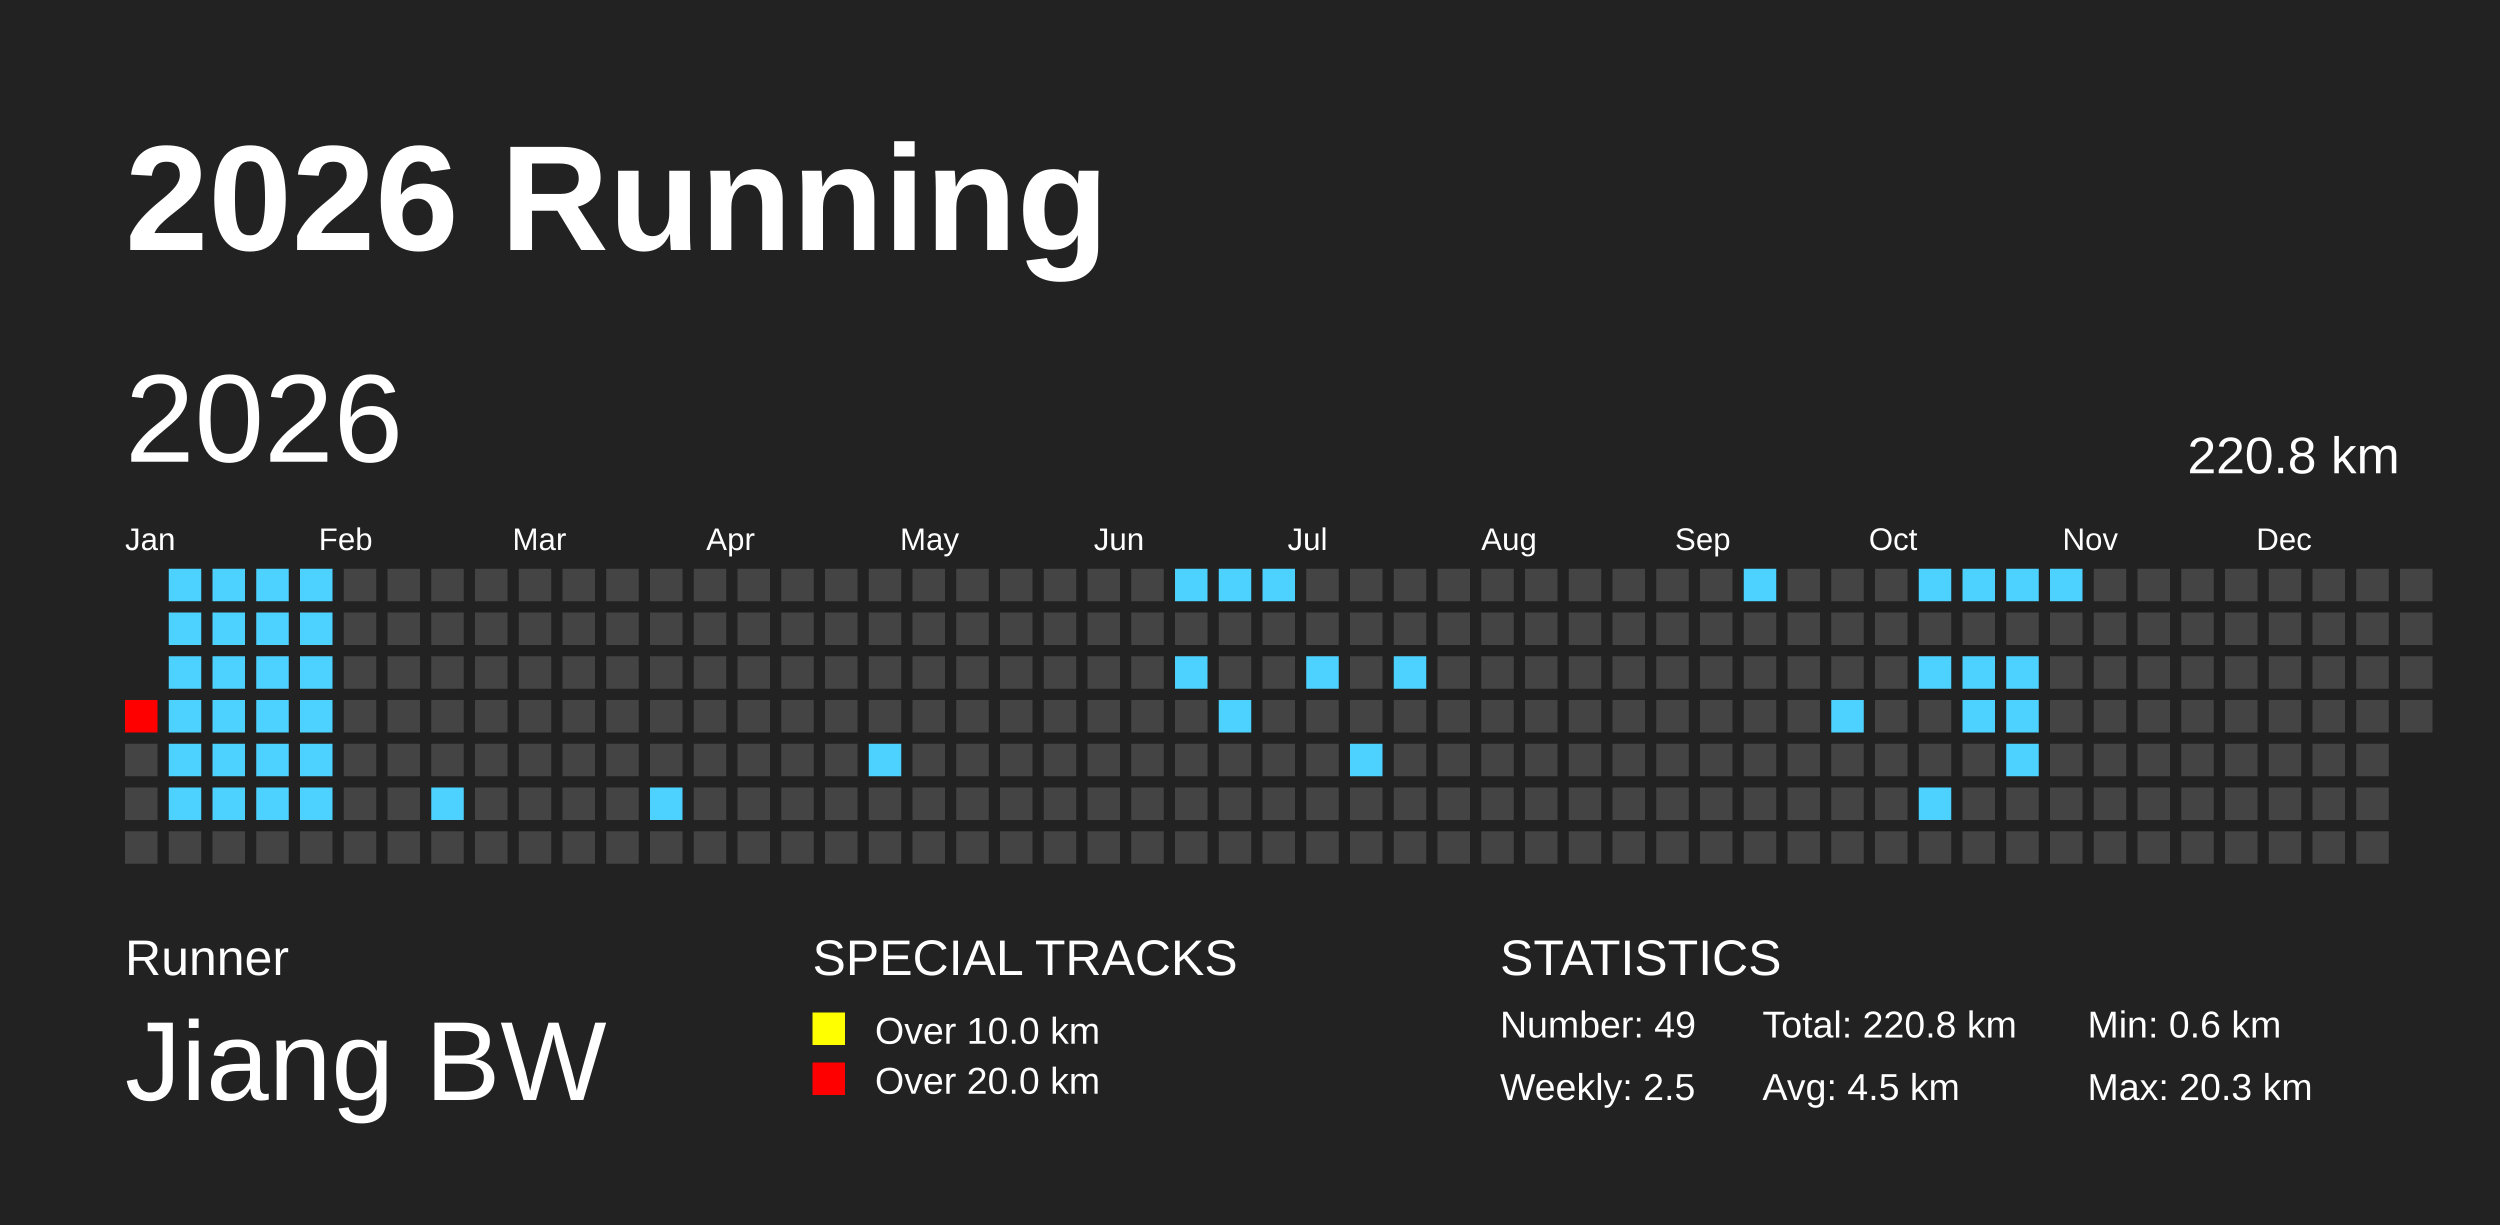
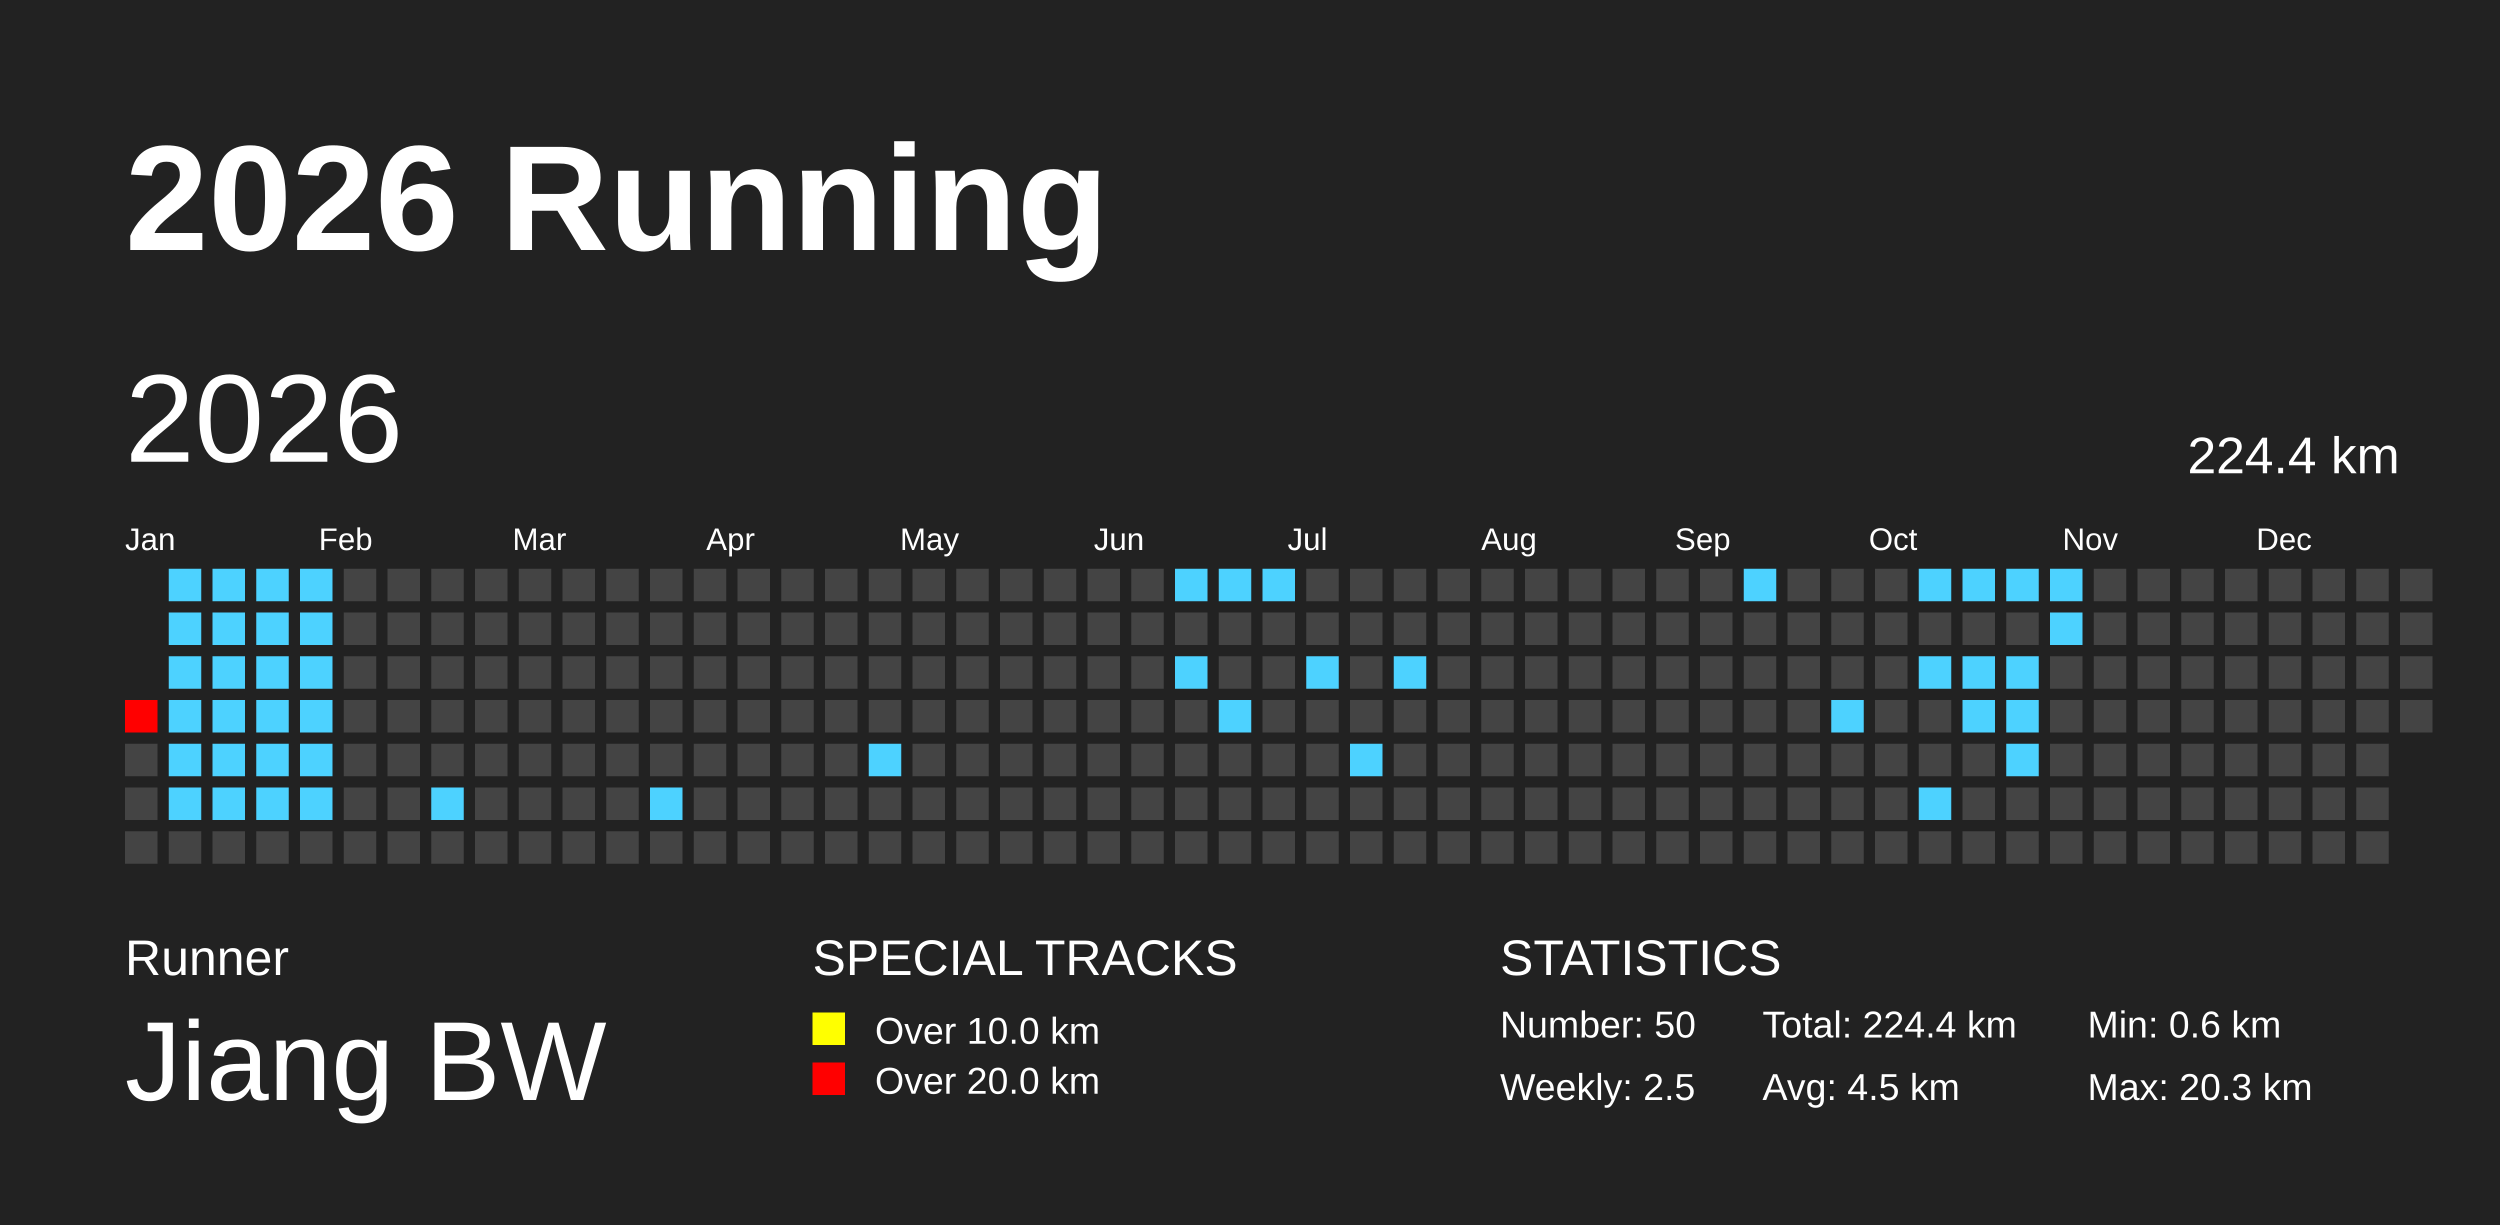
<svg xmlns="http://www.w3.org/2000/svg" baseProfile="full" height="98mm" version="1.1" viewBox="0,0,200,98" width="200mm">
  <defs />
  <rect fill="#222222" height="98" width="200" x="0" y="0" />
  <text fill="#FFFFFF" style="font-size:12px; font-family:Arial; font-weight:bold;" x="10" y="20">2026 Running</text>
  <text fill="#FFFFFF" style="font-size:4px; font-family:Arial" x="10" y="78">Runner</text>
  <text fill="#FFFFFF" style="font-size:9px; font-family:Arial" x="10" y="88">Jiang BW</text>
  <text fill="#FFFFFF" style="font-size:4px; font-family:Arial" x="65" y="78">SPECIAL TRACKS</text>
  <rect fill="yellow" height="2.6" width="2.6" x="65" y="81" />
  <text fill="#FFFFFF" style="font-size:3px; font-family:Arial" x="70" y="83.5">Over 10.0 km</text>
  <rect fill="red" height="2.6" width="2.6" x="65" y="85" />
  <text fill="#FFFFFF" style="font-size:3px; font-family:Arial" x="70" y="87.5">Over 20.0 km</text>
  <text fill="#FFFFFF" style="font-size:4px; font-family:Arial" x="120" y="78">STATISTICS</text>
-   <text fill="#FFFFFF" style="font-size:3px; font-family:Arial" x="120" y="83">Number: 49</text>
+   <text fill="#FFFFFF" style="font-size:3px; font-family:Arial" x="120" y="83">Number: 50</text>
  <text fill="#FFFFFF" style="font-size:3px; font-family:Arial" x="120" y="88">Weekly: 2.5</text>
-   <text fill="#FFFFFF" style="font-size:3px; font-family:Arial" x="141" y="83">Total: 220.8 km</text>
+   <text fill="#FFFFFF" style="font-size:3px; font-family:Arial" x="141" y="83">Total: 224.4 km</text>
  <text fill="#FFFFFF" style="font-size:3px; font-family:Arial" x="141" y="88">Avg: 4.5 km</text>
  <text fill="#FFFFFF" style="font-size:3px; font-family:Arial" x="167" y="83">Min: 0.6 km</text>
  <text fill="#FFFFFF" style="font-size:3px; font-family:Arial" x="167" y="88">Max: 20.3 km</text>
  <text dominant-baseline="hanging" fill="#FFFFFF" style="font-size:10.0px; font-family:Arial;" x="10" y="30">2026</text>
-   <text dominant-baseline="hanging" fill="#FFFFFF" style="font-size:4.125px; font-family:Arial;" x="175" y="35">220.8 km</text>
+   <text dominant-baseline="hanging" fill="#FFFFFF" style="font-size:4.125px; font-family:Arial;" x="175" y="35">224.4 km</text>
  <text fill="#FFFFFF" style="font-size:2.5px; font-family:Arial" x="10.0" y="44">Jan</text>
  <text fill="#FFFFFF" style="font-size:2.5px; font-family:Arial" x="25.5" y="44">Feb</text>
  <text fill="#FFFFFF" style="font-size:2.5px; font-family:Arial" x="41.0" y="44">Mar</text>
  <text fill="#FFFFFF" style="font-size:2.5px; font-family:Arial" x="56.5" y="44">Apr</text>
  <text fill="#FFFFFF" style="font-size:2.5px; font-family:Arial" x="72.0" y="44">May</text>
  <text fill="#FFFFFF" style="font-size:2.5px; font-family:Arial" x="87.5" y="44">Jun</text>
  <text fill="#FFFFFF" style="font-size:2.5px; font-family:Arial" x="103.0" y="44">Jul</text>
  <text fill="#FFFFFF" style="font-size:2.5px; font-family:Arial" x="118.5" y="44">Aug</text>
  <text fill="#FFFFFF" style="font-size:2.5px; font-family:Arial" x="134.0" y="44">Sep</text>
  <text fill="#FFFFFF" style="font-size:2.5px; font-family:Arial" x="149.5" y="44">Oct</text>
  <text fill="#FFFFFF" style="font-size:2.5px; font-family:Arial" x="165.0" y="44">Nov</text>
  <text fill="#FFFFFF" style="font-size:2.5px; font-family:Arial" x="180.5" y="44">Dec</text>
  <rect fill="red" height="2.6" width="2.6" x="10.0" y="56.0" />
  <rect fill="#444444" height="2.6" width="2.6" x="10.0" y="59.5" />
  <rect fill="#444444" height="2.6" width="2.6" x="10.0" y="63.0" />
  <rect fill="#444444" height="2.6" width="2.6" x="10.0" y="66.5" />
  <rect fill="#4dd2ff" height="2.6" width="2.6" x="13.5" y="45.5" />
  <rect fill="#4dd2ff" height="2.6" width="2.6" x="13.5" y="49.0" />
  <rect fill="#4dd2ff" height="2.6" width="2.6" x="13.5" y="52.5" />
  <rect fill="#4dd2ff" height="2.6" width="2.6" x="13.5" y="56.0" />
  <rect fill="#4dd2ff" height="2.6" width="2.6" x="13.5" y="59.5" />
  <rect fill="#4dd2ff" height="2.6" width="2.6" x="13.5" y="63.0" />
  <rect fill="#444444" height="2.6" width="2.6" x="13.5" y="66.5" />
  <rect fill="#4dd2ff" height="2.6" width="2.6" x="17.0" y="45.5" />
  <rect fill="#4dd2ff" height="2.6" width="2.6" x="17.0" y="49.0" />
  <rect fill="#4dd2ff" height="2.6" width="2.6" x="17.0" y="52.5" />
  <rect fill="#4dd2ff" height="2.6" width="2.6" x="17.0" y="56.0" />
  <rect fill="#4dd2ff" height="2.6" width="2.6" x="17.0" y="59.5" />
  <rect fill="#4dd2ff" height="2.6" width="2.6" x="17.0" y="63.0" />
  <rect fill="#444444" height="2.6" width="2.6" x="17.0" y="66.5" />
  <rect fill="#4dd2ff" height="2.6" width="2.6" x="20.5" y="45.5" />
  <rect fill="#4dd2ff" height="2.6" width="2.6" x="20.5" y="49.0" />
  <rect fill="#4dd2ff" height="2.6" width="2.6" x="20.5" y="52.5" />
  <rect fill="#4dd2ff" height="2.6" width="2.6" x="20.5" y="56.0" />
  <rect fill="#4dd2ff" height="2.6" width="2.6" x="20.5" y="59.5" />
  <rect fill="#4dd2ff" height="2.6" width="2.6" x="20.5" y="63.0" />
  <rect fill="#444444" height="2.6" width="2.6" x="20.5" y="66.5" />
  <rect fill="#4dd2ff" height="2.6" width="2.6" x="24.0" y="45.5" />
  <rect fill="#4dd2ff" height="2.6" width="2.6" x="24.0" y="49.0" />
  <rect fill="#4dd2ff" height="2.6" width="2.6" x="24.0" y="52.5" />
  <rect fill="#4dd2ff" height="2.6" width="2.6" x="24.0" y="56.0" />
  <rect fill="#4dd2ff" height="2.6" width="2.6" x="24.0" y="59.5" />
  <rect fill="#4dd2ff" height="2.6" width="2.6" x="24.0" y="63.0" />
  <rect fill="#444444" height="2.6" width="2.6" x="24.0" y="66.5" />
  <rect fill="#444444" height="2.6" width="2.6" x="27.5" y="45.5" />
  <rect fill="#444444" height="2.6" width="2.6" x="27.5" y="49.0" />
  <rect fill="#444444" height="2.6" width="2.6" x="27.5" y="52.5" />
  <rect fill="#444444" height="2.6" width="2.6" x="27.5" y="56.0" />
  <rect fill="#444444" height="2.6" width="2.6" x="27.5" y="59.5" />
  <rect fill="#444444" height="2.6" width="2.6" x="27.5" y="63.0" />
  <rect fill="#444444" height="2.6" width="2.6" x="27.5" y="66.5" />
  <rect fill="#444444" height="2.6" width="2.6" x="31.0" y="45.5" />
  <rect fill="#444444" height="2.6" width="2.6" x="31.0" y="49.0" />
  <rect fill="#444444" height="2.6" width="2.6" x="31.0" y="52.5" />
  <rect fill="#444444" height="2.6" width="2.6" x="31.0" y="56.0" />
  <rect fill="#444444" height="2.6" width="2.6" x="31.0" y="59.5" />
  <rect fill="#444444" height="2.6" width="2.6" x="31.0" y="63.0" />
  <rect fill="#444444" height="2.6" width="2.6" x="31.0" y="66.5" />
  <rect fill="#444444" height="2.6" width="2.6" x="34.5" y="45.5" />
  <rect fill="#444444" height="2.6" width="2.6" x="34.5" y="49.0" />
  <rect fill="#444444" height="2.6" width="2.6" x="34.5" y="52.5" />
  <rect fill="#444444" height="2.6" width="2.6" x="34.5" y="56.0" />
  <rect fill="#444444" height="2.6" width="2.6" x="34.5" y="59.5" />
  <rect fill="#4dd2ff" height="2.6" width="2.6" x="34.5" y="63.0" />
  <rect fill="#444444" height="2.6" width="2.6" x="34.5" y="66.5" />
  <rect fill="#444444" height="2.6" width="2.6" x="38.0" y="45.5" />
  <rect fill="#444444" height="2.6" width="2.6" x="38.0" y="49.0" />
  <rect fill="#444444" height="2.6" width="2.6" x="38.0" y="52.5" />
  <rect fill="#444444" height="2.6" width="2.6" x="38.0" y="56.0" />
  <rect fill="#444444" height="2.6" width="2.6" x="38.0" y="59.5" />
  <rect fill="#444444" height="2.6" width="2.6" x="38.0" y="63.0" />
  <rect fill="#444444" height="2.6" width="2.6" x="38.0" y="66.5" />
  <rect fill="#444444" height="2.6" width="2.6" x="41.5" y="45.5" />
  <rect fill="#444444" height="2.6" width="2.6" x="41.5" y="49.0" />
  <rect fill="#444444" height="2.6" width="2.6" x="41.5" y="52.5" />
  <rect fill="#444444" height="2.6" width="2.6" x="41.5" y="56.0" />
  <rect fill="#444444" height="2.6" width="2.6" x="41.5" y="59.5" />
  <rect fill="#444444" height="2.6" width="2.6" x="41.5" y="63.0" />
  <rect fill="#444444" height="2.6" width="2.6" x="41.5" y="66.5" />
  <rect fill="#444444" height="2.6" width="2.6" x="45.0" y="45.5" />
  <rect fill="#444444" height="2.6" width="2.6" x="45.0" y="49.0" />
  <rect fill="#444444" height="2.6" width="2.6" x="45.0" y="52.5" />
  <rect fill="#444444" height="2.6" width="2.6" x="45.0" y="56.0" />
  <rect fill="#444444" height="2.6" width="2.6" x="45.0" y="59.5" />
  <rect fill="#444444" height="2.6" width="2.6" x="45.0" y="63.0" />
  <rect fill="#444444" height="2.6" width="2.6" x="45.0" y="66.5" />
  <rect fill="#444444" height="2.6" width="2.6" x="48.5" y="45.5" />
  <rect fill="#444444" height="2.6" width="2.6" x="48.5" y="49.0" />
  <rect fill="#444444" height="2.6" width="2.6" x="48.5" y="52.5" />
  <rect fill="#444444" height="2.6" width="2.6" x="48.5" y="56.0" />
  <rect fill="#444444" height="2.6" width="2.6" x="48.5" y="59.5" />
  <rect fill="#444444" height="2.6" width="2.6" x="48.5" y="63.0" />
  <rect fill="#444444" height="2.6" width="2.6" x="48.5" y="66.5" />
  <rect fill="#444444" height="2.6" width="2.6" x="52.0" y="45.5" />
  <rect fill="#444444" height="2.6" width="2.6" x="52.0" y="49.0" />
  <rect fill="#444444" height="2.6" width="2.6" x="52.0" y="52.5" />
  <rect fill="#444444" height="2.6" width="2.6" x="52.0" y="56.0" />
  <rect fill="#444444" height="2.6" width="2.6" x="52.0" y="59.5" />
  <rect fill="#4dd2ff" height="2.6" width="2.6" x="52.0" y="63.0" />
  <rect fill="#444444" height="2.6" width="2.6" x="52.0" y="66.5" />
  <rect fill="#444444" height="2.6" width="2.6" x="55.5" y="45.5" />
  <rect fill="#444444" height="2.6" width="2.6" x="55.5" y="49.0" />
  <rect fill="#444444" height="2.6" width="2.6" x="55.5" y="52.5" />
  <rect fill="#444444" height="2.6" width="2.6" x="55.5" y="56.0" />
  <rect fill="#444444" height="2.6" width="2.6" x="55.5" y="59.5" />
  <rect fill="#444444" height="2.6" width="2.6" x="55.5" y="63.0" />
  <rect fill="#444444" height="2.6" width="2.6" x="55.5" y="66.5" />
  <rect fill="#444444" height="2.6" width="2.6" x="59.0" y="45.5" />
  <rect fill="#444444" height="2.6" width="2.6" x="59.0" y="49.0" />
  <rect fill="#444444" height="2.6" width="2.6" x="59.0" y="52.5" />
  <rect fill="#444444" height="2.6" width="2.6" x="59.0" y="56.0" />
  <rect fill="#444444" height="2.6" width="2.6" x="59.0" y="59.5" />
  <rect fill="#444444" height="2.6" width="2.6" x="59.0" y="63.0" />
  <rect fill="#444444" height="2.6" width="2.6" x="59.0" y="66.5" />
  <rect fill="#444444" height="2.6" width="2.6" x="62.5" y="45.5" />
  <rect fill="#444444" height="2.6" width="2.6" x="62.5" y="49.0" />
  <rect fill="#444444" height="2.6" width="2.6" x="62.5" y="52.5" />
  <rect fill="#444444" height="2.6" width="2.6" x="62.5" y="56.0" />
  <rect fill="#444444" height="2.6" width="2.6" x="62.5" y="59.5" />
  <rect fill="#444444" height="2.6" width="2.6" x="62.5" y="63.0" />
  <rect fill="#444444" height="2.6" width="2.6" x="62.5" y="66.5" />
  <rect fill="#444444" height="2.6" width="2.6" x="66.0" y="45.5" />
  <rect fill="#444444" height="2.6" width="2.6" x="66.0" y="49.0" />
  <rect fill="#444444" height="2.6" width="2.6" x="66.0" y="52.5" />
  <rect fill="#444444" height="2.6" width="2.6" x="66.0" y="56.0" />
  <rect fill="#444444" height="2.6" width="2.6" x="66.0" y="59.5" />
  <rect fill="#444444" height="2.6" width="2.6" x="66.0" y="63.0" />
  <rect fill="#444444" height="2.6" width="2.6" x="66.0" y="66.5" />
  <rect fill="#444444" height="2.6" width="2.6" x="69.5" y="45.5" />
  <rect fill="#444444" height="2.6" width="2.6" x="69.5" y="49.0" />
  <rect fill="#444444" height="2.6" width="2.6" x="69.5" y="52.5" />
  <rect fill="#444444" height="2.6" width="2.6" x="69.5" y="56.0" />
  <rect fill="#4dd2ff" height="2.6" width="2.6" x="69.5" y="59.5" />
  <rect fill="#444444" height="2.6" width="2.6" x="69.5" y="63.0" />
  <rect fill="#444444" height="2.6" width="2.6" x="69.5" y="66.5" />
  <rect fill="#444444" height="2.6" width="2.6" x="73.0" y="45.5" />
  <rect fill="#444444" height="2.6" width="2.6" x="73.0" y="49.0" />
  <rect fill="#444444" height="2.6" width="2.6" x="73.0" y="52.5" />
  <rect fill="#444444" height="2.6" width="2.6" x="73.0" y="56.0" />
  <rect fill="#444444" height="2.6" width="2.6" x="73.0" y="59.5" />
  <rect fill="#444444" height="2.6" width="2.6" x="73.0" y="63.0" />
  <rect fill="#444444" height="2.6" width="2.6" x="73.0" y="66.5" />
  <rect fill="#444444" height="2.6" width="2.6" x="76.5" y="45.5" />
  <rect fill="#444444" height="2.6" width="2.6" x="76.5" y="49.0" />
  <rect fill="#444444" height="2.6" width="2.6" x="76.5" y="52.5" />
  <rect fill="#444444" height="2.6" width="2.6" x="76.5" y="56.0" />
  <rect fill="#444444" height="2.6" width="2.6" x="76.5" y="59.5" />
  <rect fill="#444444" height="2.6" width="2.6" x="76.5" y="63.0" />
  <rect fill="#444444" height="2.6" width="2.6" x="76.5" y="66.5" />
  <rect fill="#444444" height="2.6" width="2.6" x="80.0" y="45.5" />
  <rect fill="#444444" height="2.6" width="2.6" x="80.0" y="49.0" />
  <rect fill="#444444" height="2.6" width="2.6" x="80.0" y="52.5" />
  <rect fill="#444444" height="2.6" width="2.6" x="80.0" y="56.0" />
  <rect fill="#444444" height="2.6" width="2.6" x="80.0" y="59.5" />
  <rect fill="#444444" height="2.6" width="2.6" x="80.0" y="63.0" />
  <rect fill="#444444" height="2.6" width="2.6" x="80.0" y="66.5" />
  <rect fill="#444444" height="2.6" width="2.6" x="83.5" y="45.5" />
  <rect fill="#444444" height="2.6" width="2.6" x="83.5" y="49.0" />
  <rect fill="#444444" height="2.6" width="2.6" x="83.5" y="52.5" />
  <rect fill="#444444" height="2.6" width="2.6" x="83.5" y="56.0" />
  <rect fill="#444444" height="2.6" width="2.6" x="83.5" y="59.5" />
  <rect fill="#444444" height="2.6" width="2.6" x="83.5" y="63.0" />
  <rect fill="#444444" height="2.6" width="2.6" x="83.5" y="66.5" />
  <rect fill="#444444" height="2.6" width="2.6" x="87.0" y="45.5" />
  <rect fill="#444444" height="2.6" width="2.6" x="87.0" y="49.0" />
  <rect fill="#444444" height="2.6" width="2.6" x="87.0" y="52.5" />
  <rect fill="#444444" height="2.6" width="2.6" x="87.0" y="56.0" />
  <rect fill="#444444" height="2.6" width="2.6" x="87.0" y="59.5" />
  <rect fill="#444444" height="2.6" width="2.6" x="87.0" y="63.0" />
  <rect fill="#444444" height="2.6" width="2.6" x="87.0" y="66.5" />
  <rect fill="#444444" height="2.6" width="2.6" x="90.5" y="45.5" />
  <rect fill="#444444" height="2.6" width="2.6" x="90.5" y="49.0" />
  <rect fill="#444444" height="2.6" width="2.6" x="90.5" y="52.5" />
  <rect fill="#444444" height="2.6" width="2.6" x="90.5" y="56.0" />
  <rect fill="#444444" height="2.6" width="2.6" x="90.5" y="59.5" />
  <rect fill="#444444" height="2.6" width="2.6" x="90.5" y="63.0" />
  <rect fill="#444444" height="2.6" width="2.6" x="90.5" y="66.5" />
  <rect fill="#4dd2ff" height="2.6" width="2.6" x="94.0" y="45.5" />
  <rect fill="#444444" height="2.6" width="2.6" x="94.0" y="49.0" />
  <rect fill="#4dd2ff" height="2.6" width="2.6" x="94.0" y="52.5" />
  <rect fill="#444444" height="2.6" width="2.6" x="94.0" y="56.0" />
  <rect fill="#444444" height="2.6" width="2.6" x="94.0" y="59.5" />
  <rect fill="#444444" height="2.6" width="2.6" x="94.0" y="63.0" />
  <rect fill="#444444" height="2.6" width="2.6" x="94.0" y="66.5" />
  <rect fill="#4dd2ff" height="2.6" width="2.6" x="97.5" y="45.5" />
  <rect fill="#444444" height="2.6" width="2.6" x="97.5" y="49.0" />
  <rect fill="#444444" height="2.6" width="2.6" x="97.5" y="52.5" />
  <rect fill="#4dd2ff" height="2.6" width="2.6" x="97.5" y="56.0" />
  <rect fill="#444444" height="2.6" width="2.6" x="97.5" y="59.5" />
  <rect fill="#444444" height="2.6" width="2.6" x="97.5" y="63.0" />
  <rect fill="#444444" height="2.6" width="2.6" x="97.5" y="66.5" />
  <rect fill="#4dd2ff" height="2.6" width="2.6" x="101.0" y="45.5" />
  <rect fill="#444444" height="2.6" width="2.6" x="101.0" y="49.0" />
  <rect fill="#444444" height="2.6" width="2.6" x="101.0" y="52.5" />
  <rect fill="#444444" height="2.6" width="2.6" x="101.0" y="56.0" />
  <rect fill="#444444" height="2.6" width="2.6" x="101.0" y="59.5" />
  <rect fill="#444444" height="2.6" width="2.6" x="101.0" y="63.0" />
  <rect fill="#444444" height="2.6" width="2.6" x="101.0" y="66.5" />
  <rect fill="#444444" height="2.6" width="2.6" x="104.5" y="45.5" />
  <rect fill="#444444" height="2.6" width="2.6" x="104.5" y="49.0" />
  <rect fill="#4dd2ff" height="2.6" width="2.6" x="104.5" y="52.5" />
  <rect fill="#444444" height="2.6" width="2.6" x="104.5" y="56.0" />
  <rect fill="#444444" height="2.6" width="2.6" x="104.5" y="59.5" />
  <rect fill="#444444" height="2.6" width="2.6" x="104.5" y="63.0" />
  <rect fill="#444444" height="2.6" width="2.6" x="104.5" y="66.5" />
  <rect fill="#444444" height="2.6" width="2.6" x="108.0" y="45.5" />
  <rect fill="#444444" height="2.6" width="2.6" x="108.0" y="49.0" />
  <rect fill="#444444" height="2.6" width="2.6" x="108.0" y="52.5" />
  <rect fill="#444444" height="2.6" width="2.6" x="108.0" y="56.0" />
  <rect fill="#4dd2ff" height="2.6" width="2.6" x="108.0" y="59.5" />
  <rect fill="#444444" height="2.6" width="2.6" x="108.0" y="63.0" />
  <rect fill="#444444" height="2.6" width="2.6" x="108.0" y="66.5" />
  <rect fill="#444444" height="2.6" width="2.6" x="111.5" y="45.5" />
  <rect fill="#444444" height="2.6" width="2.6" x="111.5" y="49.0" />
  <rect fill="#4dd2ff" height="2.6" width="2.6" x="111.5" y="52.5" />
  <rect fill="#444444" height="2.6" width="2.6" x="111.5" y="56.0" />
  <rect fill="#444444" height="2.6" width="2.6" x="111.5" y="59.5" />
  <rect fill="#444444" height="2.6" width="2.6" x="111.5" y="63.0" />
  <rect fill="#444444" height="2.6" width="2.6" x="111.5" y="66.5" />
  <rect fill="#444444" height="2.6" width="2.6" x="115.0" y="45.5" />
  <rect fill="#444444" height="2.6" width="2.6" x="115.0" y="49.0" />
  <rect fill="#444444" height="2.6" width="2.6" x="115.0" y="52.5" />
  <rect fill="#444444" height="2.6" width="2.6" x="115.0" y="56.0" />
  <rect fill="#444444" height="2.6" width="2.6" x="115.0" y="59.5" />
  <rect fill="#444444" height="2.6" width="2.6" x="115.0" y="63.0" />
  <rect fill="#444444" height="2.6" width="2.6" x="115.0" y="66.5" />
  <rect fill="#444444" height="2.6" width="2.6" x="118.5" y="45.5" />
  <rect fill="#444444" height="2.6" width="2.6" x="118.5" y="49.0" />
  <rect fill="#444444" height="2.6" width="2.6" x="118.5" y="52.5" />
  <rect fill="#444444" height="2.6" width="2.6" x="118.5" y="56.0" />
  <rect fill="#444444" height="2.6" width="2.6" x="118.5" y="59.5" />
  <rect fill="#444444" height="2.6" width="2.6" x="118.5" y="63.0" />
  <rect fill="#444444" height="2.6" width="2.6" x="118.5" y="66.5" />
  <rect fill="#444444" height="2.6" width="2.6" x="122.0" y="45.5" />
  <rect fill="#444444" height="2.6" width="2.6" x="122.0" y="49.0" />
  <rect fill="#444444" height="2.6" width="2.6" x="122.0" y="52.5" />
  <rect fill="#444444" height="2.6" width="2.6" x="122.0" y="56.0" />
  <rect fill="#444444" height="2.6" width="2.6" x="122.0" y="59.5" />
  <rect fill="#444444" height="2.6" width="2.6" x="122.0" y="63.0" />
  <rect fill="#444444" height="2.6" width="2.6" x="122.0" y="66.5" />
  <rect fill="#444444" height="2.6" width="2.6" x="125.5" y="45.5" />
  <rect fill="#444444" height="2.6" width="2.6" x="125.5" y="49.0" />
  <rect fill="#444444" height="2.6" width="2.6" x="125.5" y="52.5" />
  <rect fill="#444444" height="2.6" width="2.6" x="125.5" y="56.0" />
  <rect fill="#444444" height="2.6" width="2.6" x="125.5" y="59.5" />
  <rect fill="#444444" height="2.6" width="2.6" x="125.5" y="63.0" />
  <rect fill="#444444" height="2.6" width="2.6" x="125.5" y="66.5" />
  <rect fill="#444444" height="2.6" width="2.6" x="129.0" y="45.5" />
  <rect fill="#444444" height="2.6" width="2.6" x="129.0" y="49.0" />
  <rect fill="#444444" height="2.6" width="2.6" x="129.0" y="52.5" />
  <rect fill="#444444" height="2.6" width="2.6" x="129.0" y="56.0" />
  <rect fill="#444444" height="2.6" width="2.6" x="129.0" y="59.5" />
  <rect fill="#444444" height="2.6" width="2.6" x="129.0" y="63.0" />
  <rect fill="#444444" height="2.6" width="2.6" x="129.0" y="66.5" />
  <rect fill="#444444" height="2.6" width="2.6" x="132.5" y="45.5" />
  <rect fill="#444444" height="2.6" width="2.6" x="132.5" y="49.0" />
  <rect fill="#444444" height="2.6" width="2.6" x="132.5" y="52.5" />
  <rect fill="#444444" height="2.6" width="2.6" x="132.5" y="56.0" />
  <rect fill="#444444" height="2.6" width="2.6" x="132.5" y="59.5" />
  <rect fill="#444444" height="2.6" width="2.6" x="132.5" y="63.0" />
  <rect fill="#444444" height="2.6" width="2.6" x="132.5" y="66.5" />
  <rect fill="#444444" height="2.6" width="2.6" x="136.0" y="45.5" />
  <rect fill="#444444" height="2.6" width="2.6" x="136.0" y="49.0" />
  <rect fill="#444444" height="2.6" width="2.6" x="136.0" y="52.5" />
  <rect fill="#444444" height="2.6" width="2.6" x="136.0" y="56.0" />
  <rect fill="#444444" height="2.6" width="2.6" x="136.0" y="59.5" />
  <rect fill="#444444" height="2.6" width="2.6" x="136.0" y="63.0" />
  <rect fill="#444444" height="2.6" width="2.6" x="136.0" y="66.5" />
  <rect fill="#4dd2ff" height="2.6" width="2.6" x="139.5" y="45.5" />
  <rect fill="#444444" height="2.6" width="2.6" x="139.5" y="49.0" />
  <rect fill="#444444" height="2.6" width="2.6" x="139.5" y="52.5" />
  <rect fill="#444444" height="2.6" width="2.6" x="139.5" y="56.0" />
  <rect fill="#444444" height="2.6" width="2.6" x="139.5" y="59.5" />
  <rect fill="#444444" height="2.6" width="2.6" x="139.5" y="63.0" />
  <rect fill="#444444" height="2.6" width="2.6" x="139.5" y="66.5" />
  <rect fill="#444444" height="2.6" width="2.6" x="143.0" y="45.5" />
  <rect fill="#444444" height="2.6" width="2.6" x="143.0" y="49.0" />
  <rect fill="#444444" height="2.6" width="2.6" x="143.0" y="52.5" />
  <rect fill="#444444" height="2.6" width="2.6" x="143.0" y="56.0" />
  <rect fill="#444444" height="2.6" width="2.6" x="143.0" y="59.5" />
  <rect fill="#444444" height="2.6" width="2.6" x="143.0" y="63.0" />
  <rect fill="#444444" height="2.6" width="2.6" x="143.0" y="66.5" />
  <rect fill="#444444" height="2.6" width="2.6" x="146.5" y="45.5" />
  <rect fill="#444444" height="2.6" width="2.6" x="146.5" y="49.0" />
  <rect fill="#444444" height="2.6" width="2.6" x="146.5" y="52.5" />
  <rect fill="#4dd2ff" height="2.6" width="2.6" x="146.5" y="56.0" />
  <rect fill="#444444" height="2.6" width="2.6" x="146.5" y="59.5" />
  <rect fill="#444444" height="2.6" width="2.6" x="146.5" y="63.0" />
  <rect fill="#444444" height="2.6" width="2.6" x="146.5" y="66.5" />
  <rect fill="#444444" height="2.6" width="2.6" x="150.0" y="45.5" />
  <rect fill="#444444" height="2.6" width="2.6" x="150.0" y="49.0" />
  <rect fill="#444444" height="2.6" width="2.6" x="150.0" y="52.5" />
  <rect fill="#444444" height="2.6" width="2.6" x="150.0" y="56.0" />
  <rect fill="#444444" height="2.6" width="2.6" x="150.0" y="59.5" />
  <rect fill="#444444" height="2.6" width="2.6" x="150.0" y="63.0" />
  <rect fill="#444444" height="2.6" width="2.6" x="150.0" y="66.5" />
  <rect fill="#4dd2ff" height="2.6" width="2.6" x="153.5" y="45.5" />
  <rect fill="#444444" height="2.6" width="2.6" x="153.5" y="49.0" />
  <rect fill="#4dd2ff" height="2.6" width="2.6" x="153.5" y="52.5" />
  <rect fill="#444444" height="2.6" width="2.6" x="153.5" y="56.0" />
  <rect fill="#444444" height="2.6" width="2.6" x="153.5" y="59.5" />
  <rect fill="#4dd2ff" height="2.6" width="2.6" x="153.5" y="63.0" />
  <rect fill="#444444" height="2.6" width="2.6" x="153.5" y="66.5" />
  <rect fill="#4dd2ff" height="2.6" width="2.6" x="157.0" y="45.5" />
  <rect fill="#444444" height="2.6" width="2.6" x="157.0" y="49.0" />
  <rect fill="#4dd2ff" height="2.6" width="2.6" x="157.0" y="52.5" />
  <rect fill="#4dd2ff" height="2.6" width="2.6" x="157.0" y="56.0" />
  <rect fill="#444444" height="2.6" width="2.6" x="157.0" y="59.5" />
  <rect fill="#444444" height="2.6" width="2.6" x="157.0" y="63.0" />
  <rect fill="#444444" height="2.6" width="2.6" x="157.0" y="66.5" />
  <rect fill="#4dd2ff" height="2.6" width="2.6" x="160.5" y="45.5" />
  <rect fill="#444444" height="2.6" width="2.6" x="160.5" y="49.0" />
  <rect fill="#4dd2ff" height="2.6" width="2.6" x="160.5" y="52.5" />
  <rect fill="#4dd2ff" height="2.6" width="2.6" x="160.5" y="56.0" />
  <rect fill="#4dd2ff" height="2.6" width="2.6" x="160.5" y="59.5" />
  <rect fill="#444444" height="2.6" width="2.6" x="160.5" y="63.0" />
  <rect fill="#444444" height="2.6" width="2.6" x="160.5" y="66.5" />
  <rect fill="#4dd2ff" height="2.6" width="2.6" x="164.0" y="45.5" />
-   <rect fill="#444444" height="2.6" width="2.6" x="164.0" y="49.0" />
+   <rect fill="#4dd2ff" height="2.6" width="2.6" x="164.0" y="49.0" />
  <rect fill="#444444" height="2.6" width="2.6" x="164.0" y="52.5" />
  <rect fill="#444444" height="2.6" width="2.6" x="164.0" y="56.0" />
  <rect fill="#444444" height="2.6" width="2.6" x="164.0" y="59.5" />
  <rect fill="#444444" height="2.6" width="2.6" x="164.0" y="63.0" />
  <rect fill="#444444" height="2.6" width="2.6" x="164.0" y="66.5" />
  <rect fill="#444444" height="2.6" width="2.6" x="167.5" y="45.5" />
  <rect fill="#444444" height="2.6" width="2.6" x="167.5" y="49.0" />
  <rect fill="#444444" height="2.6" width="2.6" x="167.5" y="52.5" />
  <rect fill="#444444" height="2.6" width="2.6" x="167.5" y="56.0" />
  <rect fill="#444444" height="2.6" width="2.6" x="167.5" y="59.5" />
  <rect fill="#444444" height="2.6" width="2.6" x="167.5" y="63.0" />
  <rect fill="#444444" height="2.6" width="2.6" x="167.5" y="66.5" />
  <rect fill="#444444" height="2.6" width="2.6" x="171.0" y="45.5" />
  <rect fill="#444444" height="2.6" width="2.6" x="171.0" y="49.0" />
  <rect fill="#444444" height="2.6" width="2.6" x="171.0" y="52.5" />
  <rect fill="#444444" height="2.6" width="2.6" x="171.0" y="56.0" />
  <rect fill="#444444" height="2.6" width="2.6" x="171.0" y="59.5" />
  <rect fill="#444444" height="2.6" width="2.6" x="171.0" y="63.0" />
  <rect fill="#444444" height="2.6" width="2.6" x="171.0" y="66.5" />
  <rect fill="#444444" height="2.6" width="2.6" x="174.5" y="45.5" />
  <rect fill="#444444" height="2.6" width="2.6" x="174.5" y="49.0" />
  <rect fill="#444444" height="2.6" width="2.6" x="174.5" y="52.5" />
  <rect fill="#444444" height="2.6" width="2.6" x="174.5" y="56.0" />
  <rect fill="#444444" height="2.6" width="2.6" x="174.5" y="59.5" />
  <rect fill="#444444" height="2.6" width="2.6" x="174.5" y="63.0" />
  <rect fill="#444444" height="2.6" width="2.6" x="174.5" y="66.5" />
  <rect fill="#444444" height="2.6" width="2.6" x="178.0" y="45.5" />
  <rect fill="#444444" height="2.6" width="2.6" x="178.0" y="49.0" />
  <rect fill="#444444" height="2.6" width="2.6" x="178.0" y="52.5" />
  <rect fill="#444444" height="2.6" width="2.6" x="178.0" y="56.0" />
  <rect fill="#444444" height="2.6" width="2.6" x="178.0" y="59.5" />
  <rect fill="#444444" height="2.6" width="2.6" x="178.0" y="63.0" />
  <rect fill="#444444" height="2.6" width="2.6" x="178.0" y="66.5" />
  <rect fill="#444444" height="2.6" width="2.6" x="181.5" y="45.5" />
  <rect fill="#444444" height="2.6" width="2.6" x="181.5" y="49.0" />
  <rect fill="#444444" height="2.6" width="2.6" x="181.5" y="52.5" />
  <rect fill="#444444" height="2.6" width="2.6" x="181.5" y="56.0" />
  <rect fill="#444444" height="2.6" width="2.6" x="181.5" y="59.5" />
  <rect fill="#444444" height="2.6" width="2.6" x="181.5" y="63.0" />
  <rect fill="#444444" height="2.6" width="2.6" x="181.5" y="66.5" />
  <rect fill="#444444" height="2.6" width="2.6" x="185.0" y="45.5" />
  <rect fill="#444444" height="2.6" width="2.6" x="185.0" y="49.0" />
  <rect fill="#444444" height="2.6" width="2.6" x="185.0" y="52.5" />
  <rect fill="#444444" height="2.6" width="2.6" x="185.0" y="56.0" />
  <rect fill="#444444" height="2.6" width="2.6" x="185.0" y="59.5" />
  <rect fill="#444444" height="2.6" width="2.6" x="185.0" y="63.0" />
  <rect fill="#444444" height="2.6" width="2.6" x="185.0" y="66.5" />
  <rect fill="#444444" height="2.6" width="2.6" x="188.5" y="45.5" />
  <rect fill="#444444" height="2.6" width="2.6" x="188.5" y="49.0" />
  <rect fill="#444444" height="2.6" width="2.6" x="188.5" y="52.5" />
  <rect fill="#444444" height="2.6" width="2.6" x="188.5" y="56.0" />
  <rect fill="#444444" height="2.6" width="2.6" x="188.5" y="59.5" />
  <rect fill="#444444" height="2.6" width="2.6" x="188.5" y="63.0" />
  <rect fill="#444444" height="2.6" width="2.6" x="188.5" y="66.5" />
  <rect fill="#444444" height="2.6" width="2.6" x="192.0" y="45.5" />
  <rect fill="#444444" height="2.6" width="2.6" x="192.0" y="49.0" />
  <rect fill="#444444" height="2.6" width="2.6" x="192.0" y="52.5" />
  <rect fill="#444444" height="2.6" width="2.6" x="192.0" y="56.0" />
</svg>
